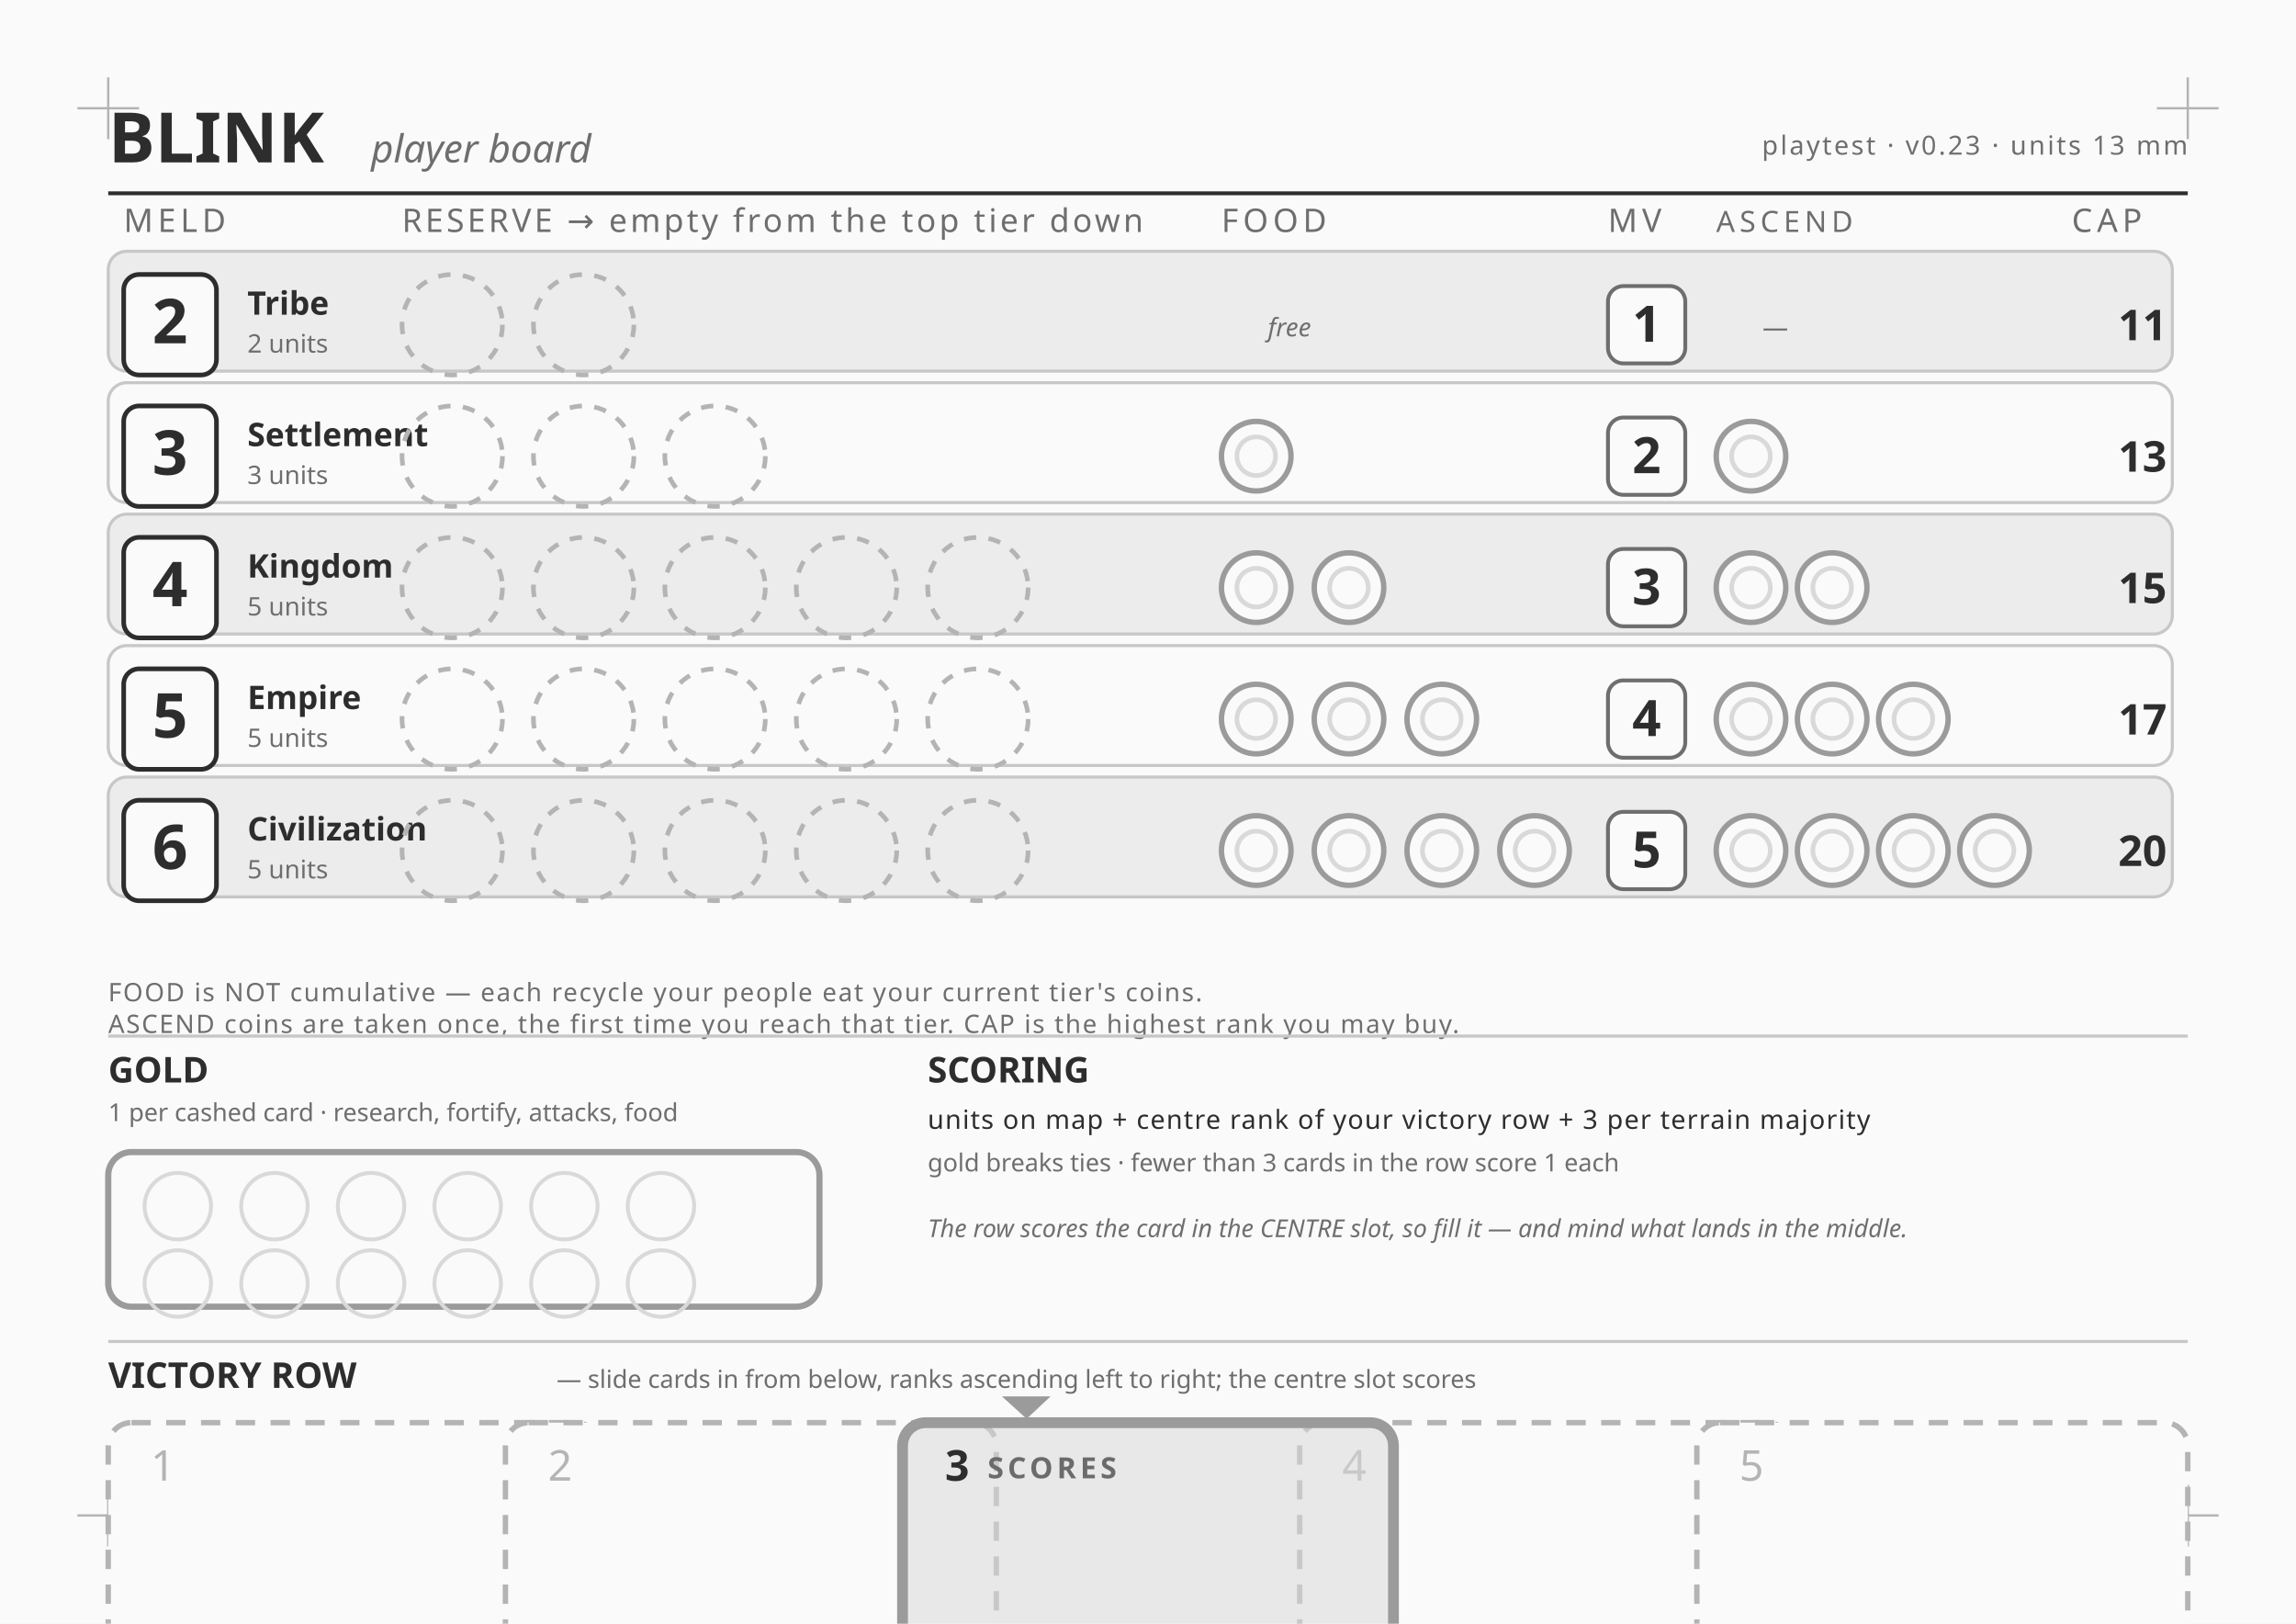
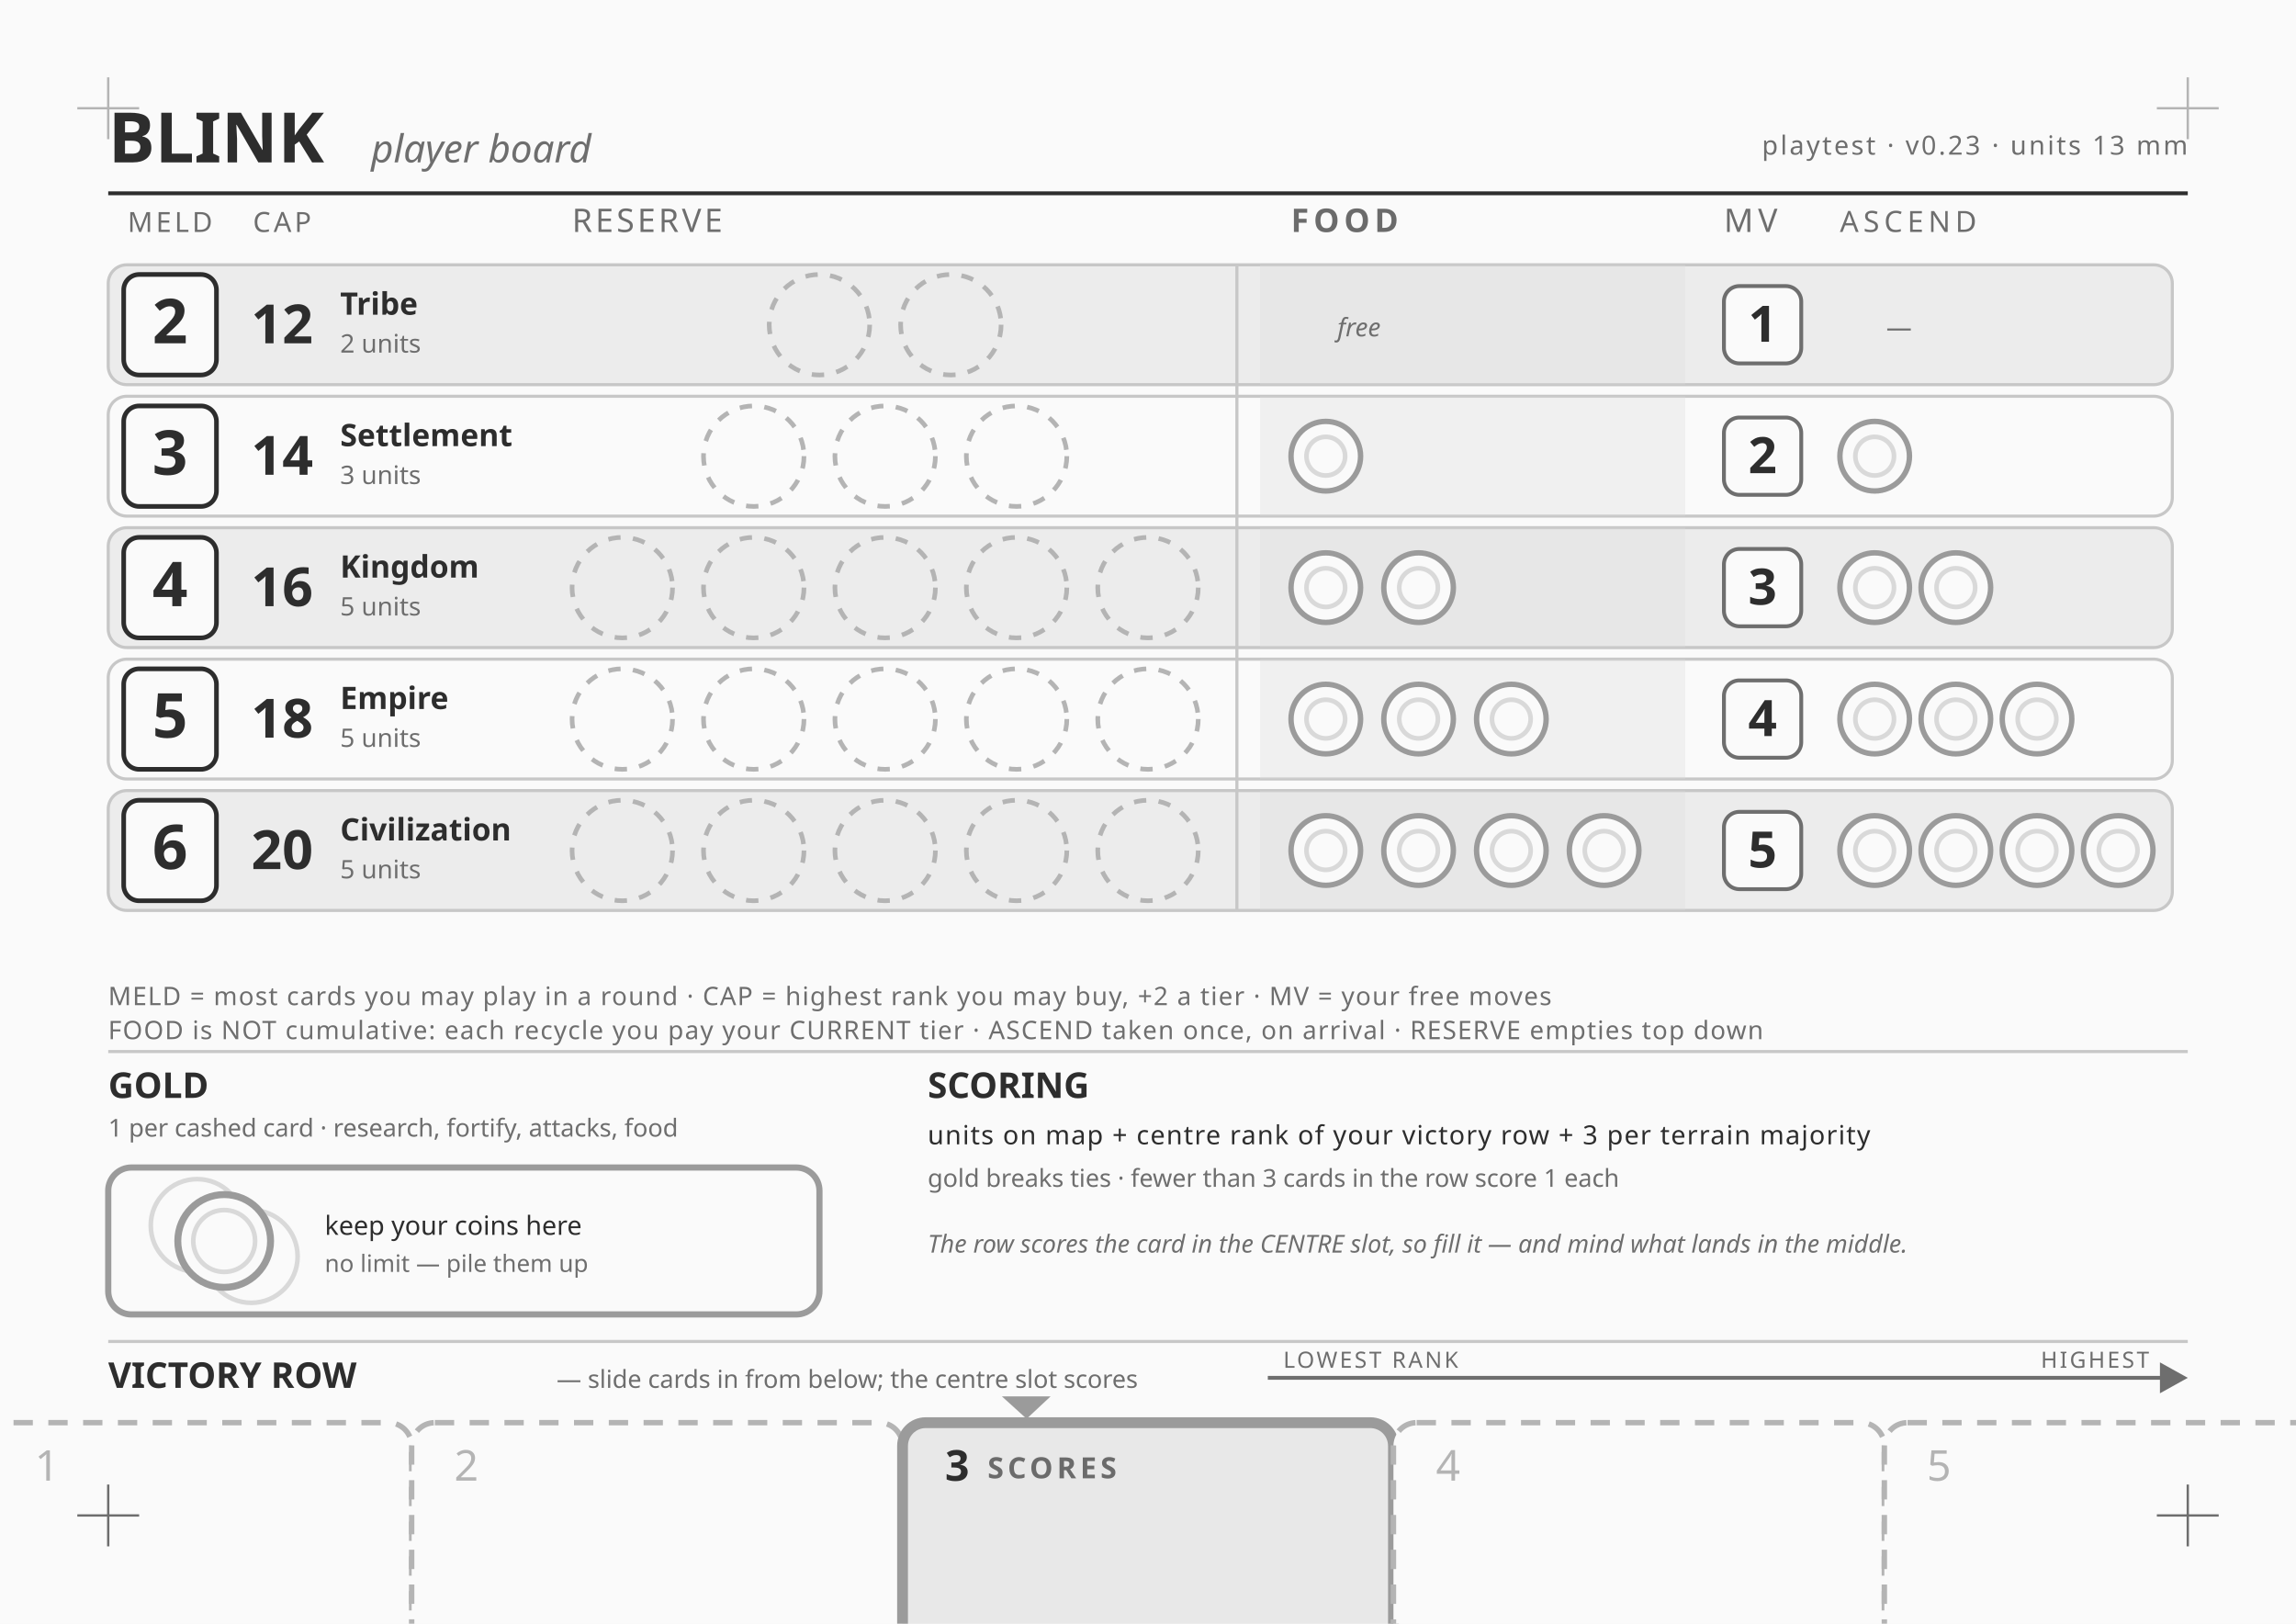
<svg xmlns="http://www.w3.org/2000/svg" width="297.0mm" height="210.0mm" viewBox="0 0 297.0 210.0">
  <defs>
    <pattern id="h-mountain" width="6" height="6" patternUnits="userSpaceOnUse">
      <rect width="6" height="6" fill="#fff" />
      <path d="M0 6 L6 0 M-1 1 L1 -1 M5 7 L7 5 M0 0 L6 6 M-1 5 L1 7 M5 -1 L7 1" stroke="#000" stroke-width=".55" />
    </pattern>
    <pattern id="h-forest" width="5" height="5" patternUnits="userSpaceOnUse">
      <rect width="5" height="5" fill="#fff" />
      <path d="M0 5 L5 0 M-1 1 L1 -1 M4 6 L6 4" stroke="#000" stroke-width=".6" />
    </pattern>
    <pattern id="h-plains" width="7" height="7" patternUnits="userSpaceOnUse">
      <rect width="7" height="7" fill="#fff" />
      <circle cx="1.6" cy="1.6" r=".65" fill="#000" />
      <circle cx="5.1" cy="5.1" r=".65" fill="#000" />
    </pattern>
    <pattern id="h-ocean" width="8" height="6" patternUnits="userSpaceOnUse">
      <rect width="8" height="6" fill="#fff" />
      <path d="M0 3 q2 -2.2 4 0 t4 0" fill="none" stroke="#000" stroke-width=".6" />
    </pattern>
  </defs>
  <rect x="0" y="0" width="297.0" height="210.0" fill="#FAFAFA" />
  <path d="M10.0 14.0 h8 M14.0 10.0 v8" stroke="#B4B4B4" stroke-width="0.3" />
  <path d="M279.0 14.0 h8 M283.0 10.0 v8" stroke="#B4B4B4" stroke-width="0.3" />
  <path d="M10.0 196.0 h8 M14.0 192.0 v8" stroke="#B4B4B4" stroke-width="0.3" />
  <path d="M279.0 196.0 h8 M283.0 192.0 v8" stroke="#B4B4B4" stroke-width="0.3" />
  <text x="14.00" y="21.00" font-family="IBM Plex Sans" font-size="9" fill="#2D2D2D" text-anchor="start" font-weight="600" letter-spacing="0" style="">BLINK</text>
  <text x="48.00" y="21.00" font-family="IBM Plex Sans" font-size="5" fill="#6E6E6E" text-anchor="start" font-weight="400" letter-spacing="0" style="font-style:italic">player board</text>
  <text x="283.00" y="20.00" font-family="IBM Plex Mono" font-size="3.4" fill="#6E6E6E" text-anchor="end" font-weight="400" letter-spacing="0.3" style="">playtest · v0.23 · units 13 mm</text>
  <line x1="14.0" y1="25.0" x2="283.0" y2="25.0" stroke="#2D2D2D" stroke-width="0.5" />
-   <text x="158.00" y="30.00" font-family="IBM Plex Mono" font-size="4.2" fill="#6E6E6E" text-anchor="start" font-weight="400" letter-spacing="0.6" style="">FOOD</text>
-   <text x="208.00" y="30.00" font-family="IBM Plex Mono" font-size="4.2" fill="#6E6E6E" text-anchor="start" font-weight="400" letter-spacing="0.6" style="">MV</text>
-   <text x="222.00" y="30.00" font-family="IBM Plex Mono" font-size="3.8" fill="#6E6E6E" text-anchor="start" font-weight="400" letter-spacing="0.6" style="">ASCEND</text>
-   <text x="268.00" y="30.00" font-family="IBM Plex Mono" font-size="4.2" fill="#6E6E6E" text-anchor="start" font-weight="400" letter-spacing="0.6" style="">CAP</text>
-   <text x="16.00" y="30.00" font-family="IBM Plex Mono" font-size="4.2" fill="#6E6E6E" text-anchor="start" font-weight="400" letter-spacing="0.6" style="">MELD</text>
-   <text x="52.00" y="30.00" font-family="IBM Plex Mono" font-size="4.2" fill="#6E6E6E" text-anchor="start" font-weight="400" letter-spacing="0.4" style="">RESERVE  →  empty from the top tier down</text>
-   <rect x="14.0" y="32.5" width="267.0" height="15.5" rx="2.4" fill="#ECECEC" stroke="#C7C7C7" stroke-width="0.4" />
+   <text x="22.00" y="30.00" font-family="IBM Plex Mono" font-size="3.6" fill="#6E6E6E" text-anchor="middle" font-weight="400" letter-spacing="0.4" style="">MELD</text>
+   <text x="36.50" y="30.00" font-family="IBM Plex Mono" font-size="3.6" fill="#6E6E6E" text-anchor="middle" font-weight="400" letter-spacing="0.4" style="">CAP</text>
+   <text x="74.00" y="30.00" font-family="IBM Plex Mono" font-size="4.2" fill="#6E6E6E" text-anchor="start" font-weight="400" letter-spacing="0.4" style="">RESERVE</text>
+   <text x="167.00" y="30.00" font-family="IBM Plex Mono" font-size="4.2" fill="#6B6B6B" text-anchor="start" font-weight="600" letter-spacing="0.6" style="">FOOD</text>
+   <text x="223.00" y="30.00" font-family="IBM Plex Mono" font-size="4.2" fill="#6E6E6E" text-anchor="start" font-weight="400" letter-spacing="0.6" style="">MV</text>
+   <text x="238.00" y="30.00" font-family="IBM Plex Mono" font-size="3.8" fill="#6E6E6E" text-anchor="start" font-weight="400" letter-spacing="0.6" style="">ASCEND</text>
+   <rect x="14.0" y="34.25" width="267.0" height="15.5" rx="2.4" fill="#ECECEC" stroke="#C7C7C7" stroke-width="0.4" />
+   <rect x="163.0" y="34.25" width="55.0" height="15.5" fill="#D9D9D9" fill-opacity="0.3" />
  <rect x="16.0" y="35.5" width="12" height="13.0" rx="2" fill="#FAFAFA" stroke="#2D2D2D" stroke-width="0.6" />
  <text x="22.00" y="44.40" font-family="IBM Plex Sans" font-size="8" fill="#2D2D2D" text-anchor="middle" font-weight="600" letter-spacing="0" style="">2</text>
-   <text x="32.00" y="40.70" font-family="IBM Plex Sans" font-size="4.2" fill="#2D2D2D" text-anchor="start" font-weight="600" letter-spacing="0" style="">Tribe</text>
-   <text x="32.00" y="45.60" font-family="IBM Plex Mono" font-size="3.3" fill="#6E6E6E" text-anchor="start" font-weight="400" letter-spacing="0" style="">2 units</text>
-   <circle cx="58.50" cy="42.00" r="6.50" fill="none" stroke="#B4B4B4" stroke-width="0.6" stroke-dasharray="1.6 1.6" />
-   <circle cx="75.50" cy="42.00" r="6.50" fill="none" stroke="#B4B4B4" stroke-width="0.6" stroke-dasharray="1.6 1.6" />
-   <text x="164.00" y="43.50" font-family="IBM Plex Mono" font-size="3.3" fill="#6E6E6E" text-anchor="start" font-weight="400" letter-spacing="0" style="font-style:italic">free</text>
-   <rect x="208.0" y="37.0" width="10" height="10.0" rx="2" fill="#FAFAFA" stroke="#6E6E6E" stroke-width="0.5" />
-   <text x="213.00" y="44.20" font-family="IBM Plex Sans" font-size="6.5" fill="#2D2D2D" text-anchor="middle" font-weight="600" letter-spacing="0" style="">1</text>
-   <text x="228.00" y="43.50" font-family="IBM Plex Mono" font-size="3.3" fill="#6E6E6E" text-anchor="start" font-weight="400" letter-spacing="0" style="">—</text>
-   <text x="274.00" y="44.00" font-family="IBM Plex Sans" font-size="5.5" fill="#2D2D2D" text-anchor="start" font-weight="600" letter-spacing="0" style="">11</text>
-   <rect x="14.0" y="49.5" width="267.0" height="15.5" rx="2.4" fill="#FAFAFA" stroke="#C7C7C7" stroke-width="0.4" />
+   <text x="36.50" y="44.40" font-family="IBM Plex Sans" font-size="7" fill="#2D2D2D" text-anchor="middle" font-weight="600" letter-spacing="0" style="">12</text>
+   <text x="44.00" y="40.70" font-family="IBM Plex Sans" font-size="4.0" fill="#2D2D2D" text-anchor="start" font-weight="600" letter-spacing="0" style="">Tribe</text>
+   <text x="44.00" y="45.60" font-family="IBM Plex Mono" font-size="3.3" fill="#6E6E6E" text-anchor="start" font-weight="400" letter-spacing="0" style="">2 units</text>
+   <circle cx="106.00" cy="42.00" r="6.50" fill="none" stroke="#B4B4B4" stroke-width="0.6" stroke-dasharray="1.6 1.6" />
+   <circle cx="123.00" cy="42.00" r="6.50" fill="none" stroke="#B4B4B4" stroke-width="0.6" stroke-dasharray="1.6 1.6" />
+   <text x="173.00" y="43.50" font-family="IBM Plex Mono" font-size="3.3" fill="#6E6E6E" text-anchor="start" font-weight="400" letter-spacing="0" style="font-style:italic">free</text>
+   <rect x="223.0" y="37.0" width="10" height="10.0" rx="2" fill="#FAFAFA" stroke="#6E6E6E" stroke-width="0.5" />
+   <text x="228.00" y="44.20" font-family="IBM Plex Sans" font-size="6.5" fill="#2D2D2D" text-anchor="middle" font-weight="600" letter-spacing="0" style="">1</text>
+   <text x="244.00" y="43.50" font-family="IBM Plex Mono" font-size="3.3" fill="#6E6E6E" text-anchor="start" font-weight="400" letter-spacing="0" style="">—</text>
+   <rect x="14.0" y="51.25" width="267.0" height="15.5" rx="2.4" fill="#FAFAFA" stroke="#C7C7C7" stroke-width="0.4" />
+   <rect x="163.0" y="51.25" width="55.0" height="15.5" fill="#D9D9D9" fill-opacity="0.3" />
  <rect x="16.0" y="52.5" width="12" height="13.0" rx="2" fill="#FAFAFA" stroke="#2D2D2D" stroke-width="0.6" />
  <text x="22.00" y="61.40" font-family="IBM Plex Sans" font-size="8" fill="#2D2D2D" text-anchor="middle" font-weight="600" letter-spacing="0" style="">3</text>
-   <text x="32.00" y="57.70" font-family="IBM Plex Sans" font-size="4.2" fill="#2D2D2D" text-anchor="start" font-weight="600" letter-spacing="0" style="">Settlement</text>
-   <text x="32.00" y="62.60" font-family="IBM Plex Mono" font-size="3.3" fill="#6E6E6E" text-anchor="start" font-weight="400" letter-spacing="0" style="">3 units</text>
-   <circle cx="58.50" cy="59.00" r="6.50" fill="none" stroke="#B4B4B4" stroke-width="0.6" stroke-dasharray="1.6 1.6" />
-   <circle cx="75.50" cy="59.00" r="6.50" fill="none" stroke="#B4B4B4" stroke-width="0.6" stroke-dasharray="1.6 1.6" />
-   <circle cx="92.50" cy="59.00" r="6.50" fill="none" stroke="#B4B4B4" stroke-width="0.6" stroke-dasharray="1.6 1.6" />
-   <circle cx="162.50" cy="59.00" r="4.50" fill="#FAFAFA" stroke="#9B9B9B" stroke-width="0.7" />
-   <circle cx="162.50" cy="59.00" r="2.50" fill="none" stroke="#D9D9D9" stroke-width="0.6" />
-   <rect x="208.0" y="54.0" width="10" height="10.0" rx="2" fill="#FAFAFA" stroke="#6E6E6E" stroke-width="0.5" />
-   <text x="213.00" y="61.20" font-family="IBM Plex Sans" font-size="6.5" fill="#2D2D2D" text-anchor="middle" font-weight="600" letter-spacing="0" style="">2</text>
-   <circle cx="226.50" cy="59.00" r="4.50" fill="#FAFAFA" stroke="#9B9B9B" stroke-width="0.7" />
-   <circle cx="226.50" cy="59.00" r="2.50" fill="none" stroke="#D9D9D9" stroke-width="0.6" />
-   <text x="274.00" y="61.00" font-family="IBM Plex Sans" font-size="5.5" fill="#2D2D2D" text-anchor="start" font-weight="600" letter-spacing="0" style="">13</text>
-   <rect x="14.0" y="66.5" width="267.0" height="15.5" rx="2.4" fill="#ECECEC" stroke="#C7C7C7" stroke-width="0.4" />
+   <text x="36.50" y="61.40" font-family="IBM Plex Sans" font-size="7" fill="#2D2D2D" text-anchor="middle" font-weight="600" letter-spacing="0" style="">14</text>
+   <text x="44.00" y="57.70" font-family="IBM Plex Sans" font-size="4.0" fill="#2D2D2D" text-anchor="start" font-weight="600" letter-spacing="0" style="">Settlement</text>
+   <text x="44.00" y="62.60" font-family="IBM Plex Mono" font-size="3.3" fill="#6E6E6E" text-anchor="start" font-weight="400" letter-spacing="0" style="">3 units</text>
+   <circle cx="97.50" cy="59.00" r="6.50" fill="none" stroke="#B4B4B4" stroke-width="0.6" stroke-dasharray="1.6 1.6" />
+   <circle cx="114.50" cy="59.00" r="6.50" fill="none" stroke="#B4B4B4" stroke-width="0.6" stroke-dasharray="1.6 1.6" />
+   <circle cx="131.50" cy="59.00" r="6.50" fill="none" stroke="#B4B4B4" stroke-width="0.6" stroke-dasharray="1.6 1.6" />
+   <circle cx="171.50" cy="59.00" r="4.50" fill="#FAFAFA" stroke="#9B9B9B" stroke-width="0.7" />
+   <circle cx="171.50" cy="59.00" r="2.50" fill="none" stroke="#D9D9D9" stroke-width="0.6" />
+   <rect x="223.0" y="54.0" width="10" height="10.0" rx="2" fill="#FAFAFA" stroke="#6E6E6E" stroke-width="0.5" />
+   <text x="228.00" y="61.20" font-family="IBM Plex Sans" font-size="6.5" fill="#2D2D2D" text-anchor="middle" font-weight="600" letter-spacing="0" style="">2</text>
+   <circle cx="242.50" cy="59.00" r="4.50" fill="#FAFAFA" stroke="#9B9B9B" stroke-width="0.7" />
+   <circle cx="242.50" cy="59.00" r="2.50" fill="none" stroke="#D9D9D9" stroke-width="0.6" />
+   <rect x="14.0" y="68.25" width="267.0" height="15.5" rx="2.4" fill="#ECECEC" stroke="#C7C7C7" stroke-width="0.4" />
+   <rect x="163.0" y="68.25" width="55.0" height="15.5" fill="#D9D9D9" fill-opacity="0.3" />
  <rect x="16.0" y="69.5" width="12" height="13.0" rx="2" fill="#FAFAFA" stroke="#2D2D2D" stroke-width="0.6" />
  <text x="22.00" y="78.40" font-family="IBM Plex Sans" font-size="8" fill="#2D2D2D" text-anchor="middle" font-weight="600" letter-spacing="0" style="">4</text>
-   <text x="32.00" y="74.70" font-family="IBM Plex Sans" font-size="4.2" fill="#2D2D2D" text-anchor="start" font-weight="600" letter-spacing="0" style="">Kingdom</text>
-   <text x="32.00" y="79.60" font-family="IBM Plex Mono" font-size="3.3" fill="#6E6E6E" text-anchor="start" font-weight="400" letter-spacing="0" style="">5 units</text>
-   <circle cx="58.50" cy="76.00" r="6.50" fill="none" stroke="#B4B4B4" stroke-width="0.6" stroke-dasharray="1.6 1.6" />
-   <circle cx="75.50" cy="76.00" r="6.50" fill="none" stroke="#B4B4B4" stroke-width="0.6" stroke-dasharray="1.6 1.6" />
-   <circle cx="92.50" cy="76.00" r="6.50" fill="none" stroke="#B4B4B4" stroke-width="0.6" stroke-dasharray="1.6 1.6" />
-   <circle cx="109.50" cy="76.00" r="6.50" fill="none" stroke="#B4B4B4" stroke-width="0.6" stroke-dasharray="1.6 1.6" />
-   <circle cx="126.50" cy="76.00" r="6.50" fill="none" stroke="#B4B4B4" stroke-width="0.6" stroke-dasharray="1.6 1.6" />
-   <circle cx="162.50" cy="76.00" r="4.50" fill="#FAFAFA" stroke="#9B9B9B" stroke-width="0.7" />
-   <circle cx="162.50" cy="76.00" r="2.50" fill="none" stroke="#D9D9D9" stroke-width="0.6" />
-   <circle cx="174.50" cy="76.00" r="4.50" fill="#FAFAFA" stroke="#9B9B9B" stroke-width="0.7" />
-   <circle cx="174.50" cy="76.00" r="2.50" fill="none" stroke="#D9D9D9" stroke-width="0.6" />
-   <rect x="208.0" y="71.0" width="10" height="10.0" rx="2" fill="#FAFAFA" stroke="#6E6E6E" stroke-width="0.5" />
-   <text x="213.00" y="78.20" font-family="IBM Plex Sans" font-size="6.5" fill="#2D2D2D" text-anchor="middle" font-weight="600" letter-spacing="0" style="">3</text>
-   <circle cx="226.50" cy="76.00" r="4.50" fill="#FAFAFA" stroke="#9B9B9B" stroke-width="0.7" />
-   <circle cx="226.50" cy="76.00" r="2.50" fill="none" stroke="#D9D9D9" stroke-width="0.6" />
-   <circle cx="237.00" cy="76.00" r="4.50" fill="#FAFAFA" stroke="#9B9B9B" stroke-width="0.7" />
-   <circle cx="237.00" cy="76.00" r="2.50" fill="none" stroke="#D9D9D9" stroke-width="0.6" />
-   <text x="274.00" y="78.00" font-family="IBM Plex Sans" font-size="5.5" fill="#2D2D2D" text-anchor="start" font-weight="600" letter-spacing="0" style="">15</text>
-   <rect x="14.0" y="83.5" width="267.0" height="15.5" rx="2.4" fill="#FAFAFA" stroke="#C7C7C7" stroke-width="0.4" />
+   <text x="36.50" y="78.40" font-family="IBM Plex Sans" font-size="7" fill="#2D2D2D" text-anchor="middle" font-weight="600" letter-spacing="0" style="">16</text>
+   <text x="44.00" y="74.70" font-family="IBM Plex Sans" font-size="4.0" fill="#2D2D2D" text-anchor="start" font-weight="600" letter-spacing="0" style="">Kingdom</text>
+   <text x="44.00" y="79.60" font-family="IBM Plex Mono" font-size="3.3" fill="#6E6E6E" text-anchor="start" font-weight="400" letter-spacing="0" style="">5 units</text>
+   <circle cx="80.50" cy="76.00" r="6.50" fill="none" stroke="#B4B4B4" stroke-width="0.6" stroke-dasharray="1.6 1.6" />
+   <circle cx="97.50" cy="76.00" r="6.50" fill="none" stroke="#B4B4B4" stroke-width="0.6" stroke-dasharray="1.6 1.6" />
+   <circle cx="114.50" cy="76.00" r="6.50" fill="none" stroke="#B4B4B4" stroke-width="0.6" stroke-dasharray="1.6 1.6" />
+   <circle cx="131.50" cy="76.00" r="6.50" fill="none" stroke="#B4B4B4" stroke-width="0.6" stroke-dasharray="1.6 1.6" />
+   <circle cx="148.50" cy="76.00" r="6.50" fill="none" stroke="#B4B4B4" stroke-width="0.6" stroke-dasharray="1.6 1.6" />
+   <circle cx="171.50" cy="76.00" r="4.50" fill="#FAFAFA" stroke="#9B9B9B" stroke-width="0.7" />
+   <circle cx="171.50" cy="76.00" r="2.50" fill="none" stroke="#D9D9D9" stroke-width="0.6" />
+   <circle cx="183.50" cy="76.00" r="4.50" fill="#FAFAFA" stroke="#9B9B9B" stroke-width="0.7" />
+   <circle cx="183.50" cy="76.00" r="2.50" fill="none" stroke="#D9D9D9" stroke-width="0.6" />
+   <rect x="223.0" y="71.0" width="10" height="10.0" rx="2" fill="#FAFAFA" stroke="#6E6E6E" stroke-width="0.5" />
+   <text x="228.00" y="78.20" font-family="IBM Plex Sans" font-size="6.5" fill="#2D2D2D" text-anchor="middle" font-weight="600" letter-spacing="0" style="">3</text>
+   <circle cx="242.50" cy="76.00" r="4.50" fill="#FAFAFA" stroke="#9B9B9B" stroke-width="0.7" />
+   <circle cx="242.50" cy="76.00" r="2.50" fill="none" stroke="#D9D9D9" stroke-width="0.6" />
+   <circle cx="253.00" cy="76.00" r="4.50" fill="#FAFAFA" stroke="#9B9B9B" stroke-width="0.7" />
+   <circle cx="253.00" cy="76.00" r="2.50" fill="none" stroke="#D9D9D9" stroke-width="0.6" />
+   <rect x="14.0" y="85.25" width="267.0" height="15.5" rx="2.4" fill="#FAFAFA" stroke="#C7C7C7" stroke-width="0.4" />
+   <rect x="163.0" y="85.25" width="55.0" height="15.5" fill="#D9D9D9" fill-opacity="0.3" />
  <rect x="16.0" y="86.5" width="12" height="13.0" rx="2" fill="#FAFAFA" stroke="#2D2D2D" stroke-width="0.6" />
  <text x="22.00" y="95.40" font-family="IBM Plex Sans" font-size="8" fill="#2D2D2D" text-anchor="middle" font-weight="600" letter-spacing="0" style="">5</text>
-   <text x="32.00" y="91.70" font-family="IBM Plex Sans" font-size="4.2" fill="#2D2D2D" text-anchor="start" font-weight="600" letter-spacing="0" style="">Empire</text>
-   <text x="32.00" y="96.60" font-family="IBM Plex Mono" font-size="3.3" fill="#6E6E6E" text-anchor="start" font-weight="400" letter-spacing="0" style="">5 units</text>
-   <circle cx="58.50" cy="93.00" r="6.50" fill="none" stroke="#B4B4B4" stroke-width="0.6" stroke-dasharray="1.6 1.6" />
-   <circle cx="75.50" cy="93.00" r="6.50" fill="none" stroke="#B4B4B4" stroke-width="0.6" stroke-dasharray="1.6 1.6" />
-   <circle cx="92.50" cy="93.00" r="6.50" fill="none" stroke="#B4B4B4" stroke-width="0.6" stroke-dasharray="1.6 1.6" />
-   <circle cx="109.50" cy="93.00" r="6.50" fill="none" stroke="#B4B4B4" stroke-width="0.6" stroke-dasharray="1.6 1.6" />
-   <circle cx="126.50" cy="93.00" r="6.50" fill="none" stroke="#B4B4B4" stroke-width="0.6" stroke-dasharray="1.6 1.6" />
-   <circle cx="162.50" cy="93.00" r="4.50" fill="#FAFAFA" stroke="#9B9B9B" stroke-width="0.7" />
-   <circle cx="162.50" cy="93.00" r="2.50" fill="none" stroke="#D9D9D9" stroke-width="0.6" />
-   <circle cx="174.50" cy="93.00" r="4.50" fill="#FAFAFA" stroke="#9B9B9B" stroke-width="0.7" />
-   <circle cx="174.50" cy="93.00" r="2.50" fill="none" stroke="#D9D9D9" stroke-width="0.6" />
-   <circle cx="186.50" cy="93.00" r="4.50" fill="#FAFAFA" stroke="#9B9B9B" stroke-width="0.7" />
-   <circle cx="186.50" cy="93.00" r="2.50" fill="none" stroke="#D9D9D9" stroke-width="0.6" />
-   <rect x="208.0" y="88.0" width="10" height="10.0" rx="2" fill="#FAFAFA" stroke="#6E6E6E" stroke-width="0.5" />
-   <text x="213.00" y="95.20" font-family="IBM Plex Sans" font-size="6.5" fill="#2D2D2D" text-anchor="middle" font-weight="600" letter-spacing="0" style="">4</text>
-   <circle cx="226.50" cy="93.00" r="4.50" fill="#FAFAFA" stroke="#9B9B9B" stroke-width="0.7" />
-   <circle cx="226.50" cy="93.00" r="2.50" fill="none" stroke="#D9D9D9" stroke-width="0.6" />
-   <circle cx="237.00" cy="93.00" r="4.50" fill="#FAFAFA" stroke="#9B9B9B" stroke-width="0.7" />
-   <circle cx="237.00" cy="93.00" r="2.50" fill="none" stroke="#D9D9D9" stroke-width="0.6" />
-   <circle cx="247.50" cy="93.00" r="4.50" fill="#FAFAFA" stroke="#9B9B9B" stroke-width="0.7" />
-   <circle cx="247.50" cy="93.00" r="2.50" fill="none" stroke="#D9D9D9" stroke-width="0.6" />
-   <text x="274.00" y="95.00" font-family="IBM Plex Sans" font-size="5.5" fill="#2D2D2D" text-anchor="start" font-weight="600" letter-spacing="0" style="">17</text>
-   <rect x="14.0" y="100.5" width="267.0" height="15.5" rx="2.4" fill="#ECECEC" stroke="#C7C7C7" stroke-width="0.4" />
+   <text x="36.50" y="95.40" font-family="IBM Plex Sans" font-size="7" fill="#2D2D2D" text-anchor="middle" font-weight="600" letter-spacing="0" style="">18</text>
+   <text x="44.00" y="91.70" font-family="IBM Plex Sans" font-size="4.0" fill="#2D2D2D" text-anchor="start" font-weight="600" letter-spacing="0" style="">Empire</text>
+   <text x="44.00" y="96.60" font-family="IBM Plex Mono" font-size="3.3" fill="#6E6E6E" text-anchor="start" font-weight="400" letter-spacing="0" style="">5 units</text>
+   <circle cx="80.50" cy="93.00" r="6.50" fill="none" stroke="#B4B4B4" stroke-width="0.6" stroke-dasharray="1.6 1.6" />
+   <circle cx="97.50" cy="93.00" r="6.50" fill="none" stroke="#B4B4B4" stroke-width="0.6" stroke-dasharray="1.6 1.6" />
+   <circle cx="114.50" cy="93.00" r="6.50" fill="none" stroke="#B4B4B4" stroke-width="0.6" stroke-dasharray="1.6 1.6" />
+   <circle cx="131.50" cy="93.00" r="6.50" fill="none" stroke="#B4B4B4" stroke-width="0.6" stroke-dasharray="1.6 1.6" />
+   <circle cx="148.50" cy="93.00" r="6.50" fill="none" stroke="#B4B4B4" stroke-width="0.6" stroke-dasharray="1.6 1.6" />
+   <circle cx="171.50" cy="93.00" r="4.50" fill="#FAFAFA" stroke="#9B9B9B" stroke-width="0.7" />
+   <circle cx="171.50" cy="93.00" r="2.50" fill="none" stroke="#D9D9D9" stroke-width="0.6" />
+   <circle cx="183.50" cy="93.00" r="4.50" fill="#FAFAFA" stroke="#9B9B9B" stroke-width="0.7" />
+   <circle cx="183.50" cy="93.00" r="2.50" fill="none" stroke="#D9D9D9" stroke-width="0.6" />
+   <circle cx="195.50" cy="93.00" r="4.50" fill="#FAFAFA" stroke="#9B9B9B" stroke-width="0.7" />
+   <circle cx="195.50" cy="93.00" r="2.50" fill="none" stroke="#D9D9D9" stroke-width="0.6" />
+   <rect x="223.0" y="88.0" width="10" height="10.0" rx="2" fill="#FAFAFA" stroke="#6E6E6E" stroke-width="0.5" />
+   <text x="228.00" y="95.20" font-family="IBM Plex Sans" font-size="6.5" fill="#2D2D2D" text-anchor="middle" font-weight="600" letter-spacing="0" style="">4</text>
+   <circle cx="242.50" cy="93.00" r="4.50" fill="#FAFAFA" stroke="#9B9B9B" stroke-width="0.7" />
+   <circle cx="242.50" cy="93.00" r="2.50" fill="none" stroke="#D9D9D9" stroke-width="0.6" />
+   <circle cx="253.00" cy="93.00" r="4.50" fill="#FAFAFA" stroke="#9B9B9B" stroke-width="0.7" />
+   <circle cx="253.00" cy="93.00" r="2.50" fill="none" stroke="#D9D9D9" stroke-width="0.6" />
+   <circle cx="263.50" cy="93.00" r="4.50" fill="#FAFAFA" stroke="#9B9B9B" stroke-width="0.7" />
+   <circle cx="263.50" cy="93.00" r="2.50" fill="none" stroke="#D9D9D9" stroke-width="0.6" />
+   <rect x="14.0" y="102.25" width="267.0" height="15.5" rx="2.4" fill="#ECECEC" stroke="#C7C7C7" stroke-width="0.4" />
+   <rect x="163.0" y="102.25" width="55.0" height="15.5" fill="#D9D9D9" fill-opacity="0.3" />
  <rect x="16.0" y="103.5" width="12" height="13.0" rx="2" fill="#FAFAFA" stroke="#2D2D2D" stroke-width="0.6" />
  <text x="22.00" y="112.40" font-family="IBM Plex Sans" font-size="8" fill="#2D2D2D" text-anchor="middle" font-weight="600" letter-spacing="0" style="">6</text>
-   <text x="32.00" y="108.70" font-family="IBM Plex Sans" font-size="4.2" fill="#2D2D2D" text-anchor="start" font-weight="600" letter-spacing="0" style="">Civilization</text>
-   <text x="32.00" y="113.60" font-family="IBM Plex Mono" font-size="3.3" fill="#6E6E6E" text-anchor="start" font-weight="400" letter-spacing="0" style="">5 units</text>
-   <circle cx="58.50" cy="110.00" r="6.50" fill="none" stroke="#B4B4B4" stroke-width="0.6" stroke-dasharray="1.6 1.6" />
-   <circle cx="75.50" cy="110.00" r="6.50" fill="none" stroke="#B4B4B4" stroke-width="0.6" stroke-dasharray="1.6 1.6" />
-   <circle cx="92.50" cy="110.00" r="6.50" fill="none" stroke="#B4B4B4" stroke-width="0.6" stroke-dasharray="1.6 1.6" />
-   <circle cx="109.50" cy="110.00" r="6.50" fill="none" stroke="#B4B4B4" stroke-width="0.6" stroke-dasharray="1.6 1.6" />
-   <circle cx="126.50" cy="110.00" r="6.50" fill="none" stroke="#B4B4B4" stroke-width="0.6" stroke-dasharray="1.6 1.6" />
-   <circle cx="162.50" cy="110.00" r="4.50" fill="#FAFAFA" stroke="#9B9B9B" stroke-width="0.7" />
-   <circle cx="162.50" cy="110.00" r="2.50" fill="none" stroke="#D9D9D9" stroke-width="0.6" />
-   <circle cx="174.50" cy="110.00" r="4.50" fill="#FAFAFA" stroke="#9B9B9B" stroke-width="0.7" />
-   <circle cx="174.50" cy="110.00" r="2.50" fill="none" stroke="#D9D9D9" stroke-width="0.6" />
-   <circle cx="186.50" cy="110.00" r="4.50" fill="#FAFAFA" stroke="#9B9B9B" stroke-width="0.7" />
-   <circle cx="186.50" cy="110.00" r="2.50" fill="none" stroke="#D9D9D9" stroke-width="0.6" />
-   <circle cx="198.50" cy="110.00" r="4.50" fill="#FAFAFA" stroke="#9B9B9B" stroke-width="0.7" />
-   <circle cx="198.50" cy="110.00" r="2.50" fill="none" stroke="#D9D9D9" stroke-width="0.6" />
-   <rect x="208.0" y="105.0" width="10" height="10.0" rx="2" fill="#FAFAFA" stroke="#6E6E6E" stroke-width="0.5" />
-   <text x="213.00" y="112.20" font-family="IBM Plex Sans" font-size="6.5" fill="#2D2D2D" text-anchor="middle" font-weight="600" letter-spacing="0" style="">5</text>
-   <circle cx="226.50" cy="110.00" r="4.50" fill="#FAFAFA" stroke="#9B9B9B" stroke-width="0.7" />
-   <circle cx="226.50" cy="110.00" r="2.50" fill="none" stroke="#D9D9D9" stroke-width="0.6" />
-   <circle cx="237.00" cy="110.00" r="4.50" fill="#FAFAFA" stroke="#9B9B9B" stroke-width="0.7" />
-   <circle cx="237.00" cy="110.00" r="2.50" fill="none" stroke="#D9D9D9" stroke-width="0.6" />
-   <circle cx="247.50" cy="110.00" r="4.50" fill="#FAFAFA" stroke="#9B9B9B" stroke-width="0.7" />
-   <circle cx="247.50" cy="110.00" r="2.50" fill="none" stroke="#D9D9D9" stroke-width="0.6" />
-   <circle cx="258.00" cy="110.00" r="4.50" fill="#FAFAFA" stroke="#9B9B9B" stroke-width="0.7" />
-   <circle cx="258.00" cy="110.00" r="2.50" fill="none" stroke="#D9D9D9" stroke-width="0.6" />
-   <text x="274.00" y="112.00" font-family="IBM Plex Sans" font-size="5.5" fill="#2D2D2D" text-anchor="start" font-weight="600" letter-spacing="0" style="">20</text>
-   <text x="14.00" y="129.50" font-family="IBM Plex Mono" font-size="3.3" fill="#6E6E6E" text-anchor="start" font-weight="400" letter-spacing="0.2" style="">FOOD is NOT cumulative — each recycle your people eat your current tier's coins.</text>
-   <text x="14.00" y="133.60" font-family="IBM Plex Mono" font-size="3.3" fill="#6E6E6E" text-anchor="start" font-weight="400" letter-spacing="0.2" style="">ASCEND coins are taken once, the first time you reach that tier. CAP is the highest rank you may buy.</text>
-   <line x1="14.0" y1="134.0" x2="283.0" y2="134.0" stroke="#C7C7C7" stroke-width="0.4" />
-   <text x="14.00" y="140.00" font-family="IBM Plex Sans" font-size="4.6" fill="#2D2D2D" text-anchor="start" font-weight="600" letter-spacing="0" style="">GOLD</text>
-   <text x="14.00" y="145.00" font-family="IBM Plex Mono" font-size="3.2" fill="#6E6E6E" text-anchor="start" font-weight="400" letter-spacing="0" style="">1 per cashed card · research, fortify, attacks, food</text>
-   <rect x="14.0" y="149.0" width="92" height="20" rx="3" fill="#FAFAFA" stroke="#9B9B9B" stroke-width="0.8" />
-   <circle cx="23.00" cy="156.00" r="4.3" fill="none" stroke="#D9D9D9" stroke-width="0.5" />
-   <circle cx="35.50" cy="156.00" r="4.3" fill="none" stroke="#D9D9D9" stroke-width="0.5" />
-   <circle cx="48.00" cy="156.00" r="4.3" fill="none" stroke="#D9D9D9" stroke-width="0.5" />
-   <circle cx="60.50" cy="156.00" r="4.3" fill="none" stroke="#D9D9D9" stroke-width="0.5" />
-   <circle cx="73.00" cy="156.00" r="4.3" fill="none" stroke="#D9D9D9" stroke-width="0.5" />
-   <circle cx="85.50" cy="156.00" r="4.3" fill="none" stroke="#D9D9D9" stroke-width="0.5" />
-   <circle cx="23.00" cy="166.00" r="4.3" fill="none" stroke="#D9D9D9" stroke-width="0.5" />
-   <circle cx="35.50" cy="166.00" r="4.3" fill="none" stroke="#D9D9D9" stroke-width="0.5" />
-   <circle cx="48.00" cy="166.00" r="4.3" fill="none" stroke="#D9D9D9" stroke-width="0.5" />
-   <circle cx="60.50" cy="166.00" r="4.3" fill="none" stroke="#D9D9D9" stroke-width="0.5" />
-   <circle cx="73.00" cy="166.00" r="4.3" fill="none" stroke="#D9D9D9" stroke-width="0.5" />
-   <circle cx="85.50" cy="166.00" r="4.3" fill="none" stroke="#D9D9D9" stroke-width="0.5" />
-   <text x="120.00" y="140.00" font-family="IBM Plex Sans" font-size="4.6" fill="#2D2D2D" text-anchor="start" font-weight="600" letter-spacing="0" style="">SCORING</text>
-   <text x="120.00" y="146.00" font-family="IBM Plex Mono" font-size="3.4" fill="#2D2D2D" text-anchor="start" font-weight="400" letter-spacing="0.15" style="">units on map  +  centre rank of your victory row  +  3 per terrain majority</text>
-   <text x="120.00" y="151.50" font-family="IBM Plex Mono" font-size="3.2" fill="#6E6E6E" text-anchor="start" font-weight="400" letter-spacing="0" style="">gold breaks ties · fewer than 3 cards in the row score 1 each</text>
-   <text x="120.00" y="160.00" font-family="IBM Plex Mono" font-size="3.2" fill="#6E6E6E" text-anchor="start" font-weight="400" letter-spacing="0" style="font-style:italic">The row scores the card in the CENTRE slot, so fill it — and mind what lands in the middle.</text>
+   <text x="36.50" y="112.40" font-family="IBM Plex Sans" font-size="7" fill="#2D2D2D" text-anchor="middle" font-weight="600" letter-spacing="0" style="">20</text>
+   <text x="44.00" y="108.70" font-family="IBM Plex Sans" font-size="4.0" fill="#2D2D2D" text-anchor="start" font-weight="600" letter-spacing="0" style="">Civilization</text>
+   <text x="44.00" y="113.60" font-family="IBM Plex Mono" font-size="3.3" fill="#6E6E6E" text-anchor="start" font-weight="400" letter-spacing="0" style="">5 units</text>
+   <circle cx="80.50" cy="110.00" r="6.50" fill="none" stroke="#B4B4B4" stroke-width="0.6" stroke-dasharray="1.6 1.6" />
+   <circle cx="97.50" cy="110.00" r="6.50" fill="none" stroke="#B4B4B4" stroke-width="0.6" stroke-dasharray="1.6 1.6" />
+   <circle cx="114.50" cy="110.00" r="6.50" fill="none" stroke="#B4B4B4" stroke-width="0.6" stroke-dasharray="1.6 1.6" />
+   <circle cx="131.50" cy="110.00" r="6.50" fill="none" stroke="#B4B4B4" stroke-width="0.6" stroke-dasharray="1.6 1.6" />
+   <circle cx="148.50" cy="110.00" r="6.50" fill="none" stroke="#B4B4B4" stroke-width="0.6" stroke-dasharray="1.6 1.6" />
+   <circle cx="171.50" cy="110.00" r="4.50" fill="#FAFAFA" stroke="#9B9B9B" stroke-width="0.7" />
+   <circle cx="171.50" cy="110.00" r="2.50" fill="none" stroke="#D9D9D9" stroke-width="0.6" />
+   <circle cx="183.50" cy="110.00" r="4.50" fill="#FAFAFA" stroke="#9B9B9B" stroke-width="0.7" />
+   <circle cx="183.50" cy="110.00" r="2.50" fill="none" stroke="#D9D9D9" stroke-width="0.6" />
+   <circle cx="195.50" cy="110.00" r="4.50" fill="#FAFAFA" stroke="#9B9B9B" stroke-width="0.7" />
+   <circle cx="195.50" cy="110.00" r="2.50" fill="none" stroke="#D9D9D9" stroke-width="0.6" />
+   <circle cx="207.50" cy="110.00" r="4.50" fill="#FAFAFA" stroke="#9B9B9B" stroke-width="0.7" />
+   <circle cx="207.50" cy="110.00" r="2.50" fill="none" stroke="#D9D9D9" stroke-width="0.6" />
+   <rect x="223.0" y="105.0" width="10" height="10.0" rx="2" fill="#FAFAFA" stroke="#6E6E6E" stroke-width="0.5" />
+   <text x="228.00" y="112.20" font-family="IBM Plex Sans" font-size="6.5" fill="#2D2D2D" text-anchor="middle" font-weight="600" letter-spacing="0" style="">5</text>
+   <circle cx="242.50" cy="110.00" r="4.50" fill="#FAFAFA" stroke="#9B9B9B" stroke-width="0.7" />
+   <circle cx="242.50" cy="110.00" r="2.50" fill="none" stroke="#D9D9D9" stroke-width="0.6" />
+   <circle cx="253.00" cy="110.00" r="4.50" fill="#FAFAFA" stroke="#9B9B9B" stroke-width="0.7" />
+   <circle cx="253.00" cy="110.00" r="2.50" fill="none" stroke="#D9D9D9" stroke-width="0.6" />
+   <circle cx="263.50" cy="110.00" r="4.50" fill="#FAFAFA" stroke="#9B9B9B" stroke-width="0.7" />
+   <circle cx="263.50" cy="110.00" r="2.50" fill="none" stroke="#D9D9D9" stroke-width="0.6" />
+   <circle cx="274.00" cy="110.00" r="4.50" fill="#FAFAFA" stroke="#9B9B9B" stroke-width="0.7" />
+   <circle cx="274.00" cy="110.00" r="2.50" fill="none" stroke="#D9D9D9" stroke-width="0.6" />
+   <line x1="160.0" y1="34.25" x2="160.0" y2="117.75" stroke="#C7C7C7" stroke-width="0.4" />
+   <text x="14.00" y="130.00" font-family="IBM Plex Mono" font-size="3.3" fill="#6E6E6E" text-anchor="start" font-weight="400" letter-spacing="0.15" style="">MELD = most cards you may play in a round · CAP = highest rank you may buy, +2 a tier · MV = your free moves</text>
+   <text x="14.00" y="134.40" font-family="IBM Plex Mono" font-size="3.3" fill="#6E6E6E" text-anchor="start" font-weight="400" letter-spacing="0.15" style="">FOOD is NOT cumulative: each recycle you pay your CURRENT tier · ASCEND taken once, on arrival · RESERVE empties top down</text>
+   <line x1="14.0" y1="136.0" x2="283.0" y2="136.0" stroke="#C7C7C7" stroke-width="0.4" />
+   <text x="14.00" y="142.00" font-family="IBM Plex Sans" font-size="4.6" fill="#2D2D2D" text-anchor="start" font-weight="600" letter-spacing="0" style="">GOLD</text>
+   <text x="14.00" y="147.00" font-family="IBM Plex Mono" font-size="3.2" fill="#6E6E6E" text-anchor="start" font-weight="400" letter-spacing="0" style="">1 per cashed card · research, fortify, attacks, food</text>
+   <rect x="14.0" y="151.0" width="92" height="19" rx="3" fill="#FAFAFA" stroke="#9B9B9B" stroke-width="0.8" />
+   <circle cx="25.50" cy="158.50" r="6" fill="#FAFAFA" stroke="#D9D9D9" stroke-width="0.6" />
+   <circle cx="32.50" cy="162.50" r="6" fill="#FAFAFA" stroke="#D9D9D9" stroke-width="0.6" />
+   <circle cx="29.00" cy="160.50" r="6" fill="#FAFAFA" stroke="#9B9B9B" stroke-width="0.9" />
+   <circle cx="29.00" cy="160.50" r="4" fill="none" stroke="#D9D9D9" stroke-width="0.6" />
+   <text x="42.00" y="159.70" font-family="IBM Plex Mono" font-size="3.4" fill="#2D2D2D" text-anchor="start" font-weight="400" letter-spacing="0" style="">keep your coins here</text>
+   <text x="42.00" y="164.50" font-family="IBM Plex Mono" font-size="3.1" fill="#6E6E6E" text-anchor="start" font-weight="400" letter-spacing="0" style="">no limit — pile them up</text>
+   <text x="120.00" y="142.00" font-family="IBM Plex Sans" font-size="4.6" fill="#2D2D2D" text-anchor="start" font-weight="600" letter-spacing="0" style="">SCORING</text>
+   <text x="120.00" y="148.00" font-family="IBM Plex Mono" font-size="3.4" fill="#2D2D2D" text-anchor="start" font-weight="400" letter-spacing="0.15" style="">units on map  +  centre rank of your victory row  +  3 per terrain majority</text>
+   <text x="120.00" y="153.50" font-family="IBM Plex Mono" font-size="3.2" fill="#6E6E6E" text-anchor="start" font-weight="400" letter-spacing="0" style="">gold breaks ties · fewer than 3 cards in the row score 1 each</text>
+   <text x="120.00" y="162.00" font-family="IBM Plex Mono" font-size="3.2" fill="#6E6E6E" text-anchor="start" font-weight="400" letter-spacing="0" style="font-style:italic">The row scores the card in the CENTRE slot, so fill it — and mind what lands in the middle.</text>
  <text x="14.00" y="179.50" font-family="IBM Plex Sans" font-size="4.6" fill="#2D2D2D" text-anchor="start" font-weight="600" letter-spacing="0" style="">VICTORY ROW</text>
-   <text x="72.00" y="179.50" font-family="IBM Plex Mono" font-size="3.2" fill="#6E6E6E" text-anchor="start" font-weight="400" letter-spacing="0" style="">— slide cards in from below, ranks ascending left to right; the centre slot scores</text>
+   <text x="72.00" y="179.50" font-family="IBM Plex Mono" font-size="3.2" fill="#6E6E6E" text-anchor="start" font-weight="400" letter-spacing="0" style="">— slide cards in from below; the centre slot scores</text>
+   <line x1="164.0" y1="178.2" x2="279.6" y2="178.2" stroke="#6E6E6E" stroke-width="0.5" />
+   <path d="M279.4 176.2 L283.0 178.2 L279.4 180.2 Z" fill="#6E6E6E" />
+   <text x="166.00" y="176.90" font-family="IBM Plex Mono" font-size="2.9" fill="#6E6E6E" text-anchor="start" font-weight="400" letter-spacing="0.3" style="">LOWEST RANK</text>
+   <text x="278.00" y="176.90" font-family="IBM Plex Mono" font-size="2.9" fill="#6E6E6E" text-anchor="end" font-weight="400" letter-spacing="0.3" style="">HIGHEST</text>
  <clipPath id="sheet">
    <rect x="0" y="0" width="297.0" height="210.0" />
  </clipPath>
  <g clip-path="url(#sheet)">
-     <rect x="14.00" y="184.0" width="63.5" height="88.9" rx="3" fill="#FAFAFA" stroke="#B4B4B4" stroke-width="0.7" stroke-dasharray="2.5 2" />
-     <text x="19.50" y="191.50" font-family="IBM Plex Sans" font-size="5.5" fill="#B4B4B4" text-anchor="start" font-weight="400" letter-spacing="0" style="">1</text>
-     <rect x="65.38" y="184.0" width="63.5" height="88.9" rx="3" fill="#FAFAFA" stroke="#B4B4B4" stroke-width="0.7" stroke-dasharray="2.5 2" />
-     <text x="70.88" y="191.50" font-family="IBM Plex Sans" font-size="5.5" fill="#B4B4B4" text-anchor="start" font-weight="400" letter-spacing="0" style="">2</text>
-     <rect x="168.12" y="184.0" width="63.5" height="88.9" rx="3" fill="#FAFAFA" stroke="#B4B4B4" stroke-width="0.7" stroke-dasharray="2.5 2" />
-     <text x="173.62" y="191.50" font-family="IBM Plex Sans" font-size="5.5" fill="#B4B4B4" text-anchor="start" font-weight="400" letter-spacing="0" style="">4</text>
-     <rect x="219.50" y="184.0" width="63.5" height="88.9" rx="3" fill="#FAFAFA" stroke="#B4B4B4" stroke-width="0.7" stroke-dasharray="2.5 2" />
-     <text x="225.00" y="191.50" font-family="IBM Plex Sans" font-size="5.5" fill="#B4B4B4" text-anchor="start" font-weight="400" letter-spacing="0" style="">5</text>
+     <rect x="-10.25" y="184.0" width="63.5" height="88.9" rx="3" fill="#FAFAFA" stroke="#B4B4B4" stroke-width="0.7" stroke-dasharray="2.5 2" />
+     <text x="4.50" y="191.50" font-family="IBM Plex Sans" font-size="5.5" fill="#B4B4B4" text-anchor="start" font-weight="400" letter-spacing="0" style="">1</text>
+     <rect x="53.25" y="184.0" width="63.5" height="88.9" rx="3" fill="#FAFAFA" stroke="#B4B4B4" stroke-width="0.7" stroke-dasharray="2.5 2" />
+     <text x="58.75" y="191.50" font-family="IBM Plex Sans" font-size="5.5" fill="#B4B4B4" text-anchor="start" font-weight="400" letter-spacing="0" style="">2</text>
    <rect x="116.75" y="184.0" width="63.5" height="88.9" rx="3" fill="#D9D9D9" fill-opacity="0.55" stroke="#9B9B9B" stroke-width="1.4" />
    <text x="122.25" y="191.50" font-family="IBM Plex Sans" font-size="5.5" fill="#2D2D2D" text-anchor="start" font-weight="600" letter-spacing="0" style="">3</text>
+     <rect x="180.25" y="184.0" width="63.5" height="88.9" rx="3" fill="#FAFAFA" stroke="#B4B4B4" stroke-width="0.7" stroke-dasharray="2.5 2" />
+     <text x="185.75" y="191.50" font-family="IBM Plex Sans" font-size="5.5" fill="#B4B4B4" text-anchor="start" font-weight="400" letter-spacing="0" style="">4</text>
+     <rect x="243.75" y="184.0" width="63.5" height="88.9" rx="3" fill="#FAFAFA" stroke="#B4B4B4" stroke-width="0.7" stroke-dasharray="2.5 2" />
+     <text x="249.25" y="191.50" font-family="IBM Plex Sans" font-size="5.5" fill="#B4B4B4" text-anchor="start" font-weight="400" letter-spacing="0" style="">5</text>
    <text x="127.75" y="191.20" font-family="IBM Plex Mono" font-size="3.8" fill="#6B6B6B" text-anchor="start" font-weight="600" letter-spacing="0.5" style="">SCORES</text>
    <path d="M129.6 180.6 L132.8 183.5 L135.9 180.6 Z" fill="#9B9B9B" />
  </g>
+   <path d="M10.0 196.0 h8 M14.0 192.0 v8" stroke="#6E6E6E" stroke-width="0.3" />
+   <path d="M279.0 196.0 h8 M283.0 192.0 v8" stroke="#6E6E6E" stroke-width="0.3" />
  <line x1="14.0" y1="173.5" x2="283.0" y2="173.5" stroke="#C7C7C7" stroke-width="0.4" />
</svg>
